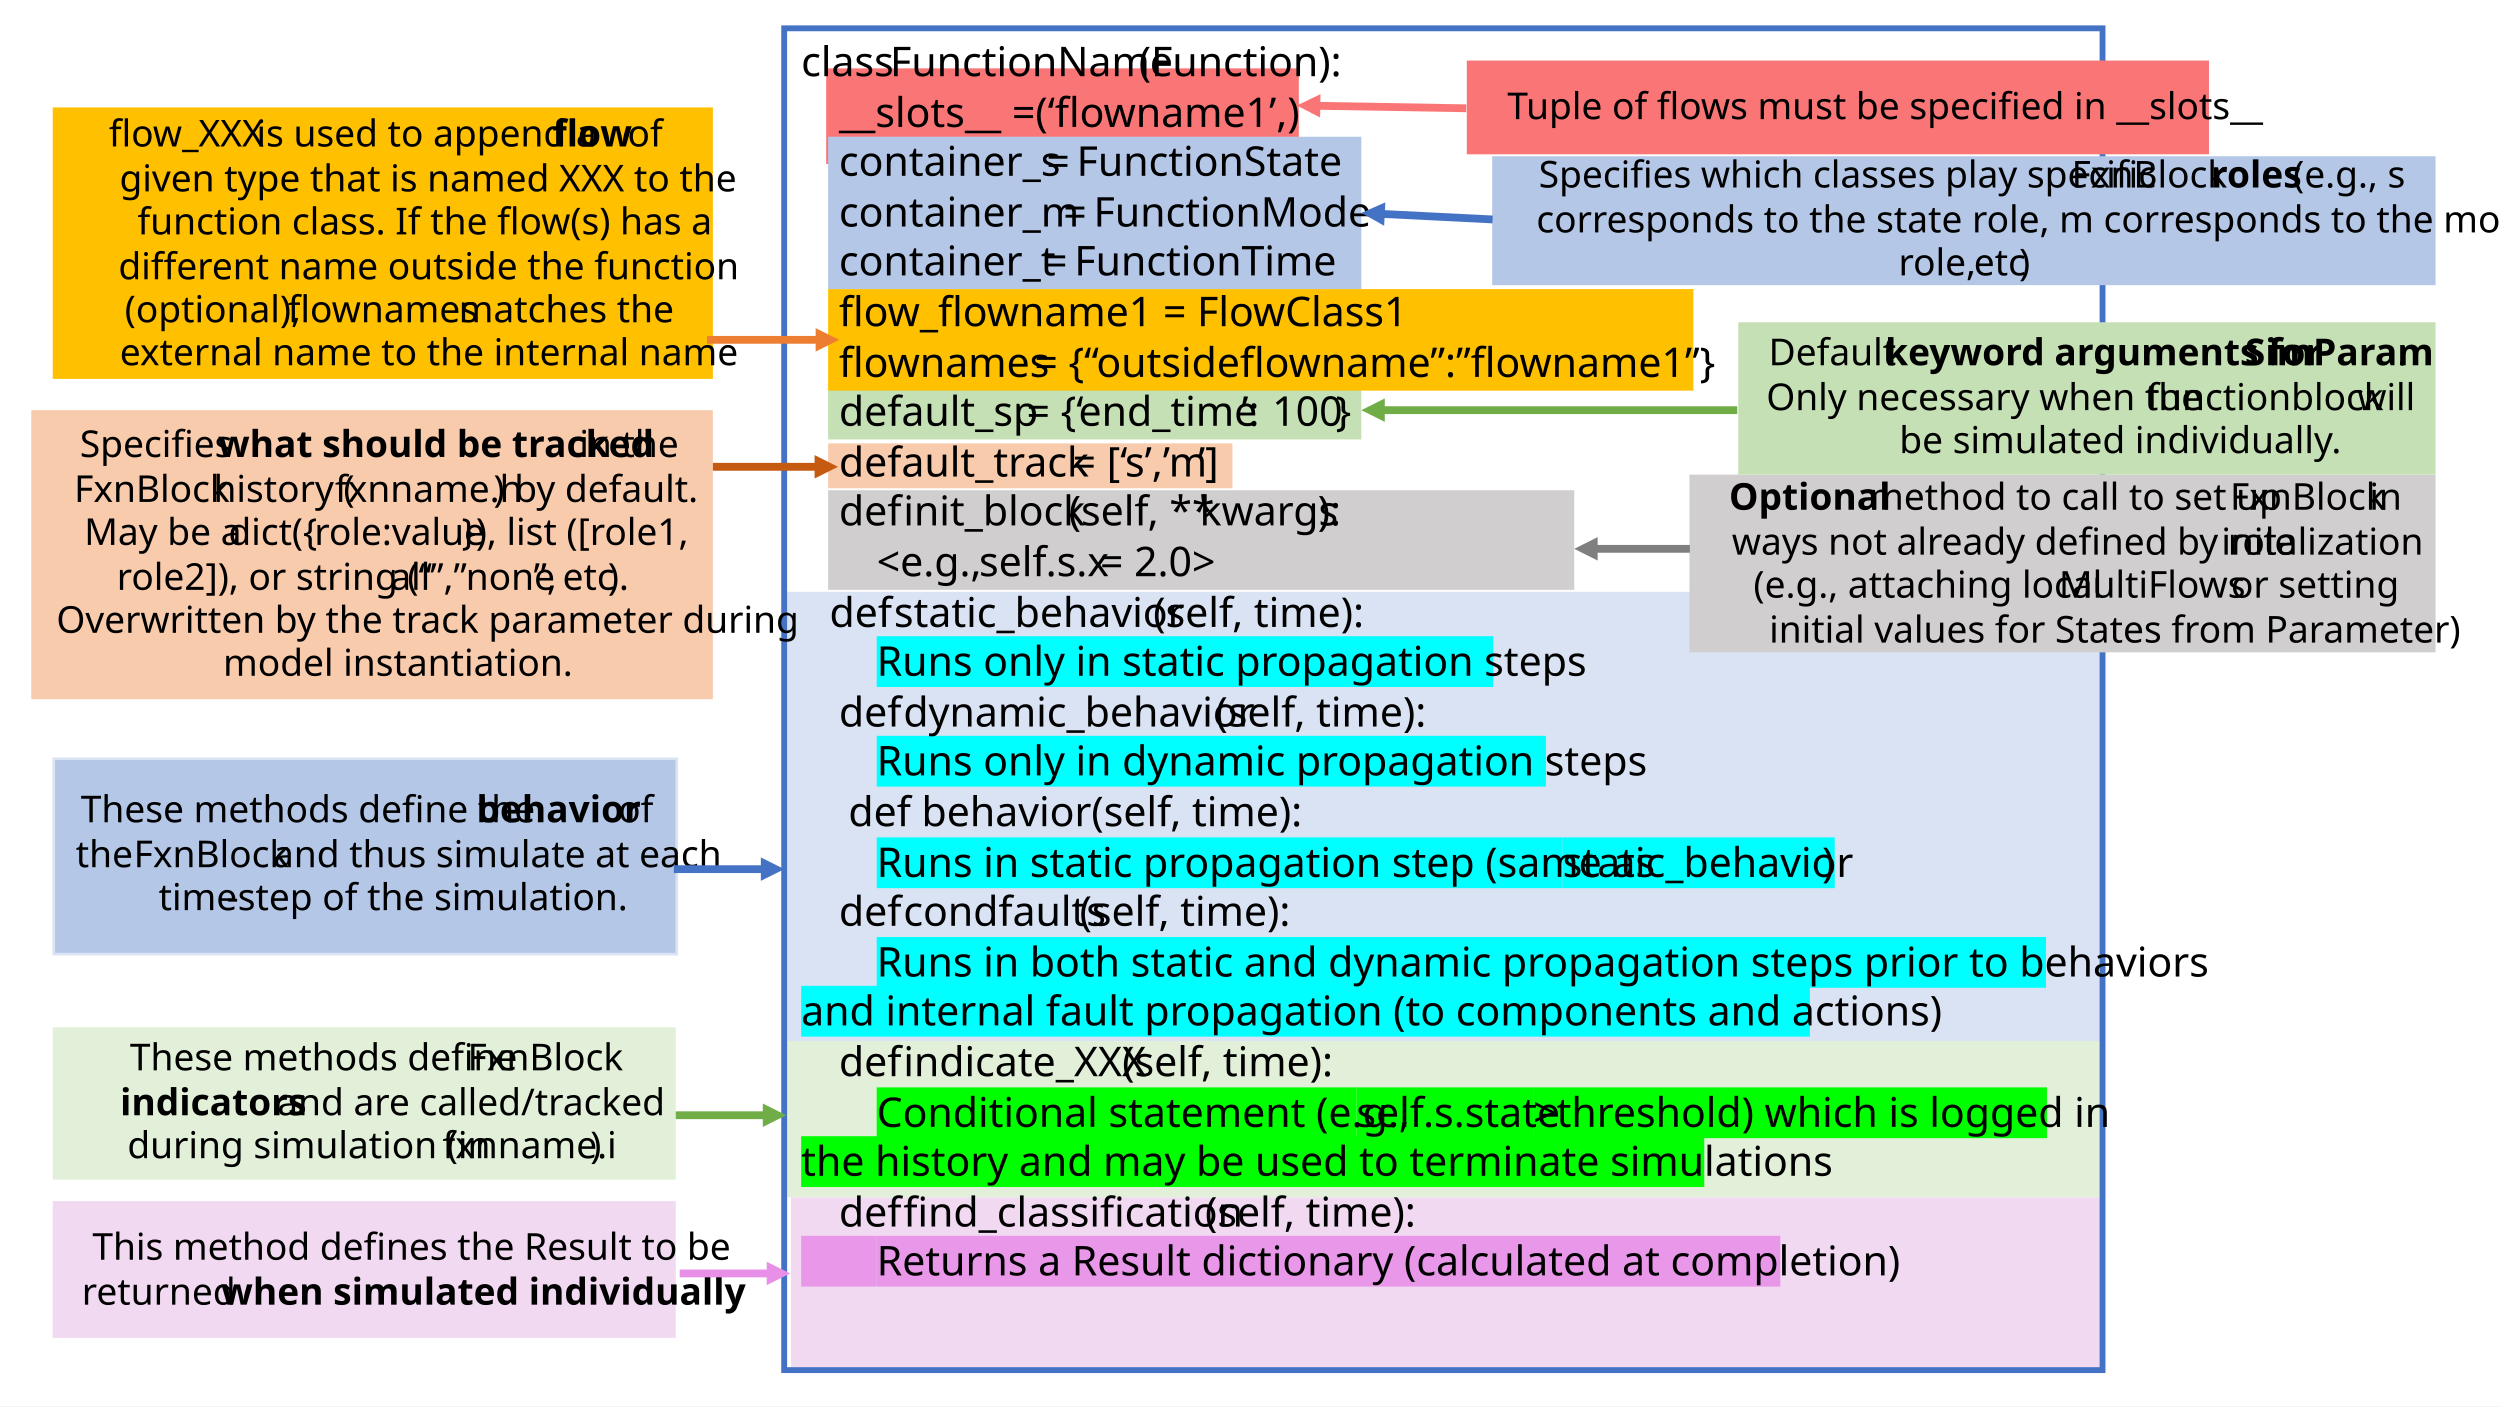
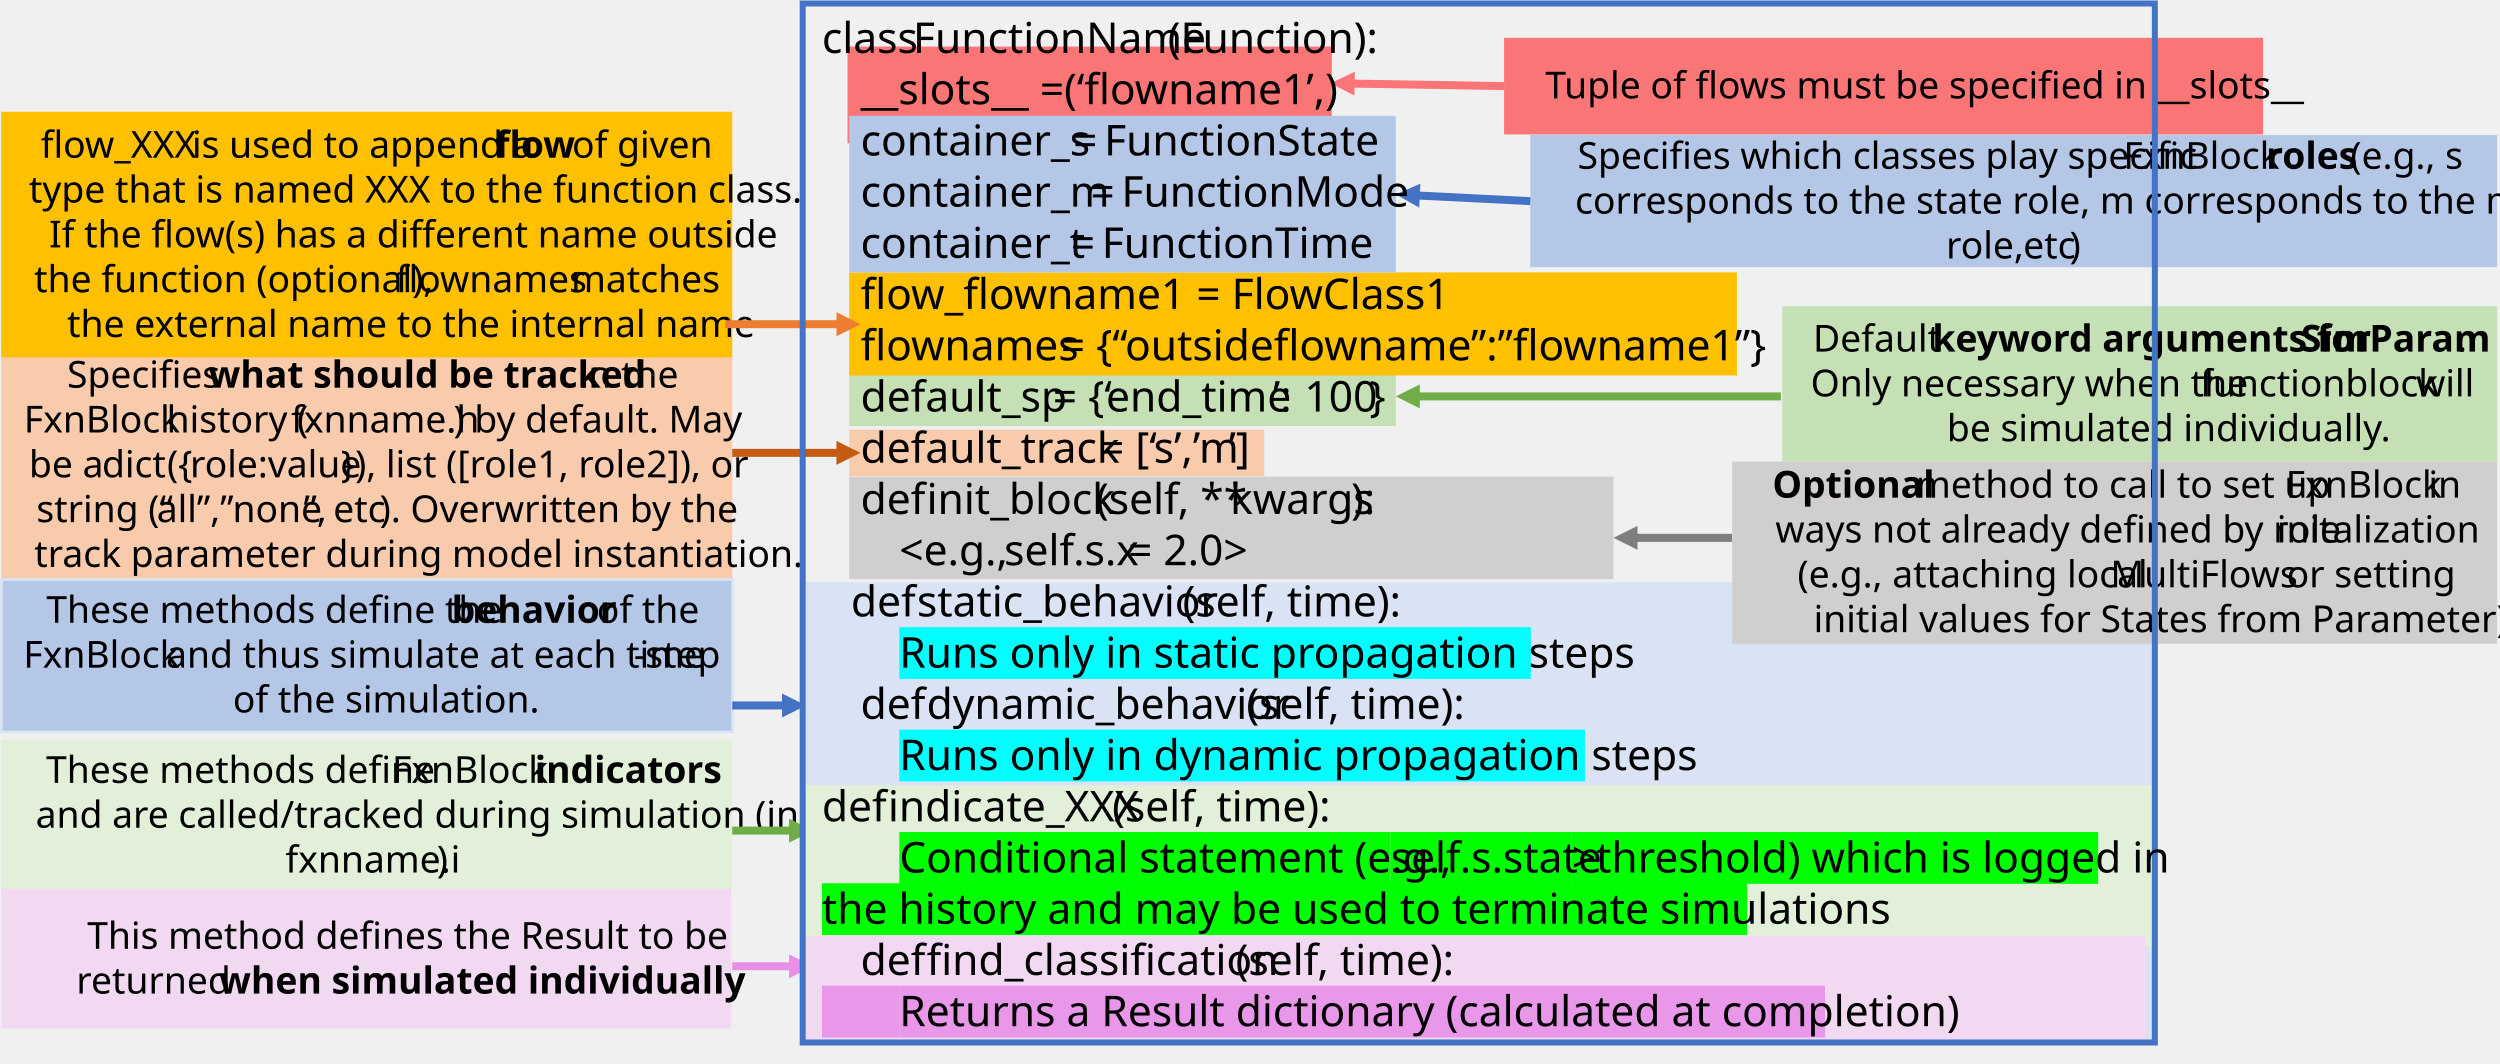
- <svg xmlns="http://www.w3.org/2000/svg" width="1280" height="720" overflow="hidden">
-   <g>
-     <rect x="0" y="0" width="1280" height="720" fill="#FFFFFF" />
-     <rect x="423" y="35" width="242" height="49" fill="#FA7676" />
-     <rect x="405" y="613" width="671" height="90" fill="#F1D9F1" />
-     <rect x="402" y="533" width="675" height="80" fill="#E2F0D9" />
-     <rect x="401" y="303" width="675" height="230" fill="#DAE3F3" />
-     <rect x="424" y="251" width="382" height="51" fill="#D0CECE" />
-     <rect x="424" y="227" width="207" height="23" fill="#F8CBAD" />
-     <rect x="424" y="197" width="273" height="28" fill="#C5E0B4" />
-     <rect x="424" y="148" width="443" height="52" fill="#FFC000" />
-     <rect x="424" y="70" width="273" height="78" fill="#B4C7E7" />
-     <rect x="401.5" y="14.5" width="675" height="687" stroke="#4472C4" stroke-width="3" stroke-miterlimit="8" fill="none" />
-     <path d="M448.872 325.741 764.492 325.741 764.492 351.741 448.872 351.741Z" fill="#00FFFF" fill-rule="evenodd" />
-     <path d="M448.872 376.741 791.525 376.741 791.525 402.741 448.872 402.741Z" fill="#00FFFF" fill-rule="evenodd" />
-     <path d="M448.872 428.741 800.099 428.741 800.099 454.741 448.872 454.741Z" fill="#00FFFF" fill-rule="evenodd" />
-     <path d="M800.099 428.741 932.879 428.741 932.879 454.741 800.099 454.741Z" fill="#00FFFF" fill-rule="evenodd" />
-     <path d="M932.878 428.741 939.378 428.741 939.378 454.741 932.878 454.741Z" fill="#00FFFF" fill-rule="evenodd" />
-     <path d="M448.872 479.741 1047.57 479.741 1047.57 505.741 448.872 505.741Z" fill="#00FFFF" fill-rule="evenodd" />
-     <path d="M410.205 504.741 926.665 504.741 926.665 530.741 410.205 530.741Z" fill="#00FFFF" fill-rule="evenodd" />
-     <path d="M448.872 556.741 694.472 556.741 694.472 582.741 448.872 582.741Z" fill="#00FF00" fill-rule="evenodd" />
-     <path d="M694.472 556.741 784.958 556.741 784.958 582.741 694.472 582.741Z" fill="#00FF00" fill-rule="evenodd" />
-     <path d="M784.958 556.741 1048.03 556.741 1048.03 582.741 784.958 582.741Z" fill="#00FF00" fill-rule="evenodd" />
-     <path d="M410.205 581.741 872.578 581.741 872.578 607.741 410.205 607.741Z" fill="#00FF00" fill-rule="evenodd" />
-     <path d="M410.205 632.741 448.872 632.741 448.872 658.741 410.205 658.741Z" fill="#E997E9" fill-rule="evenodd" />
-     <path d="M448.872 632.741 911.518 632.741 911.518 658.741 448.872 658.741Z" fill="#E997E9" fill-rule="evenodd" />
-     <text font-family="Calibri,Calibri_MSFontService,sans-serif" font-weight="400" font-size="21" transform="translate(410.205 39)">class</text>
-     <text font-family="Calibri,Calibri_MSFontService,sans-serif" font-weight="400" font-size="21" transform="translate(455.705 39)">FunctionName</text>
-     <text font-family="Calibri,Calibri_MSFontService,sans-serif" font-weight="400" font-size="21" transform="translate(583.038 39)">(Function):</text>
-     <text font-family="Calibri,Calibri_MSFontService,sans-serif" font-weight="400" font-size="21" transform="translate(429.538 65)">__slots__ =(‘flowname1’,)</text>
-     <text font-family="Calibri,Calibri_MSFontService,sans-serif" font-weight="400" font-size="21" transform="translate(429.538 90)">container_s</text>
-     <text font-family="Calibri,Calibri_MSFontService,sans-serif" font-weight="400" font-size="21" transform="translate(535.732 90)">=</text>
-     <text font-family="Calibri,Calibri_MSFontService,sans-serif" font-weight="400" font-size="21" transform="translate(551.232 90)">FunctionState</text>
-     <text font-family="Calibri,Calibri_MSFontService,sans-serif" font-weight="400" font-size="21" transform="translate(429.538 116)">container_m</text>
-     <text font-family="Calibri,Calibri_MSFontService,sans-serif" font-weight="400" font-size="21" transform="translate(544.398 116)">=</text>
-     <text font-family="Calibri,Calibri_MSFontService,sans-serif" font-weight="400" font-size="21" transform="translate(559.898 116)">FunctionMode</text>
-     <text font-family="Calibri,Calibri_MSFontService,sans-serif" font-weight="400" font-size="21" transform="translate(429.538 141)">container_t</text>
-     <text font-family="Calibri,Calibri_MSFontService,sans-serif" font-weight="400" font-size="21" transform="translate(534.565 141)">=</text>
-     <text font-family="Calibri,Calibri_MSFontService,sans-serif" font-weight="400" font-size="21" transform="translate(550.065 141)">FunctionTime</text>
-     <text font-family="Calibri,Calibri_MSFontService,sans-serif" font-weight="400" font-size="21" transform="translate(429.538 167)">flow_flowname1 = FlowClass1</text>
-     <text font-family="Calibri,Calibri_MSFontService,sans-serif" font-weight="400" font-size="21" transform="translate(429.538 193)">flownames</text>
-     <text font-family="Calibri,Calibri_MSFontService,sans-serif" font-weight="400" font-size="21" transform="translate(529.618 193)">= {“outsideflowname”:”flowname1”}</text>
-     <text font-family="Calibri,Calibri_MSFontService,sans-serif" font-weight="400" font-size="21" transform="translate(429.538 218)">default_sp</text>
-     <text font-family="Calibri,Calibri_MSFontService,sans-serif" font-weight="400" font-size="21" transform="translate(525.599 218)">= {‘</text>
-     <text font-family="Calibri,Calibri_MSFontService,sans-serif" font-weight="400" font-size="21" transform="translate(552.192 218)">end_time</text>
-     <text font-family="Calibri,Calibri_MSFontService,sans-serif" font-weight="400" font-size="21" transform="translate(635.525 218)">’:</text>
-     <text font-family="Calibri,Calibri_MSFontService,sans-serif" font-weight="400" font-size="21" transform="translate(651.358 218)">100</text>
-     <text font-family="Calibri,Calibri_MSFontService,sans-serif" font-weight="400" font-size="21" transform="translate(683.858 218)">}</text>
-     <text font-family="Calibri,Calibri_MSFontService,sans-serif" font-weight="400" font-size="21" transform="translate(429.538 244)">default_track</text>
-     <text font-family="Calibri,Calibri_MSFontService,sans-serif" font-weight="400" font-size="21" transform="translate(549.159 244)">= [‘</text>
-     <text font-family="Calibri,Calibri_MSFontService,sans-serif" font-weight="400" font-size="21" transform="translate(576.005 244)">s’,’m</text>
-     <text font-family="Calibri,Calibri_MSFontService,sans-serif" font-weight="400" font-size="21" transform="translate(613.352 244)">’]</text>
-     <text font-family="Calibri,Calibri_MSFontService,sans-serif" font-weight="400" font-size="21" transform="translate(429.538 269)">def</text>
-     <text font-family="Calibri,Calibri_MSFontService,sans-serif" font-weight="400" font-size="21" transform="translate(462.518 269)">init_block</text>
-     <text font-family="Calibri,Calibri_MSFontService,sans-serif" font-weight="400" font-size="21" transform="translate(547.185 269)">(self, **</text>
-     <text font-family="Calibri,Calibri_MSFontService,sans-serif" font-weight="400" font-size="21" transform="translate(614.205 269)">kwargs</text>
-     <text font-family="Calibri,Calibri_MSFontService,sans-serif" font-weight="400" font-size="21" transform="translate(674.672 269)">):</text>
-     <text font-family="Calibri,Calibri_MSFontService,sans-serif" font-weight="400" font-size="21" transform="translate(448.872 295)">&lt;e.g.,</text>
-     <text font-family="Calibri,Calibri_MSFontService,sans-serif" font-weight="400" font-size="21" transform="translate(501.265 295)">self.s.x</text>
-     <text font-family="Calibri,Calibri_MSFontService,sans-serif" font-weight="400" font-size="21" transform="translate(563.178 295)">= 2.0&gt;</text>
-     <text font-family="Calibri,Calibri_MSFontService,sans-serif" font-weight="400" font-size="21" transform="translate(424.705 321)">def</text>
-     <text font-family="Calibri,Calibri_MSFontService,sans-serif" font-weight="400" font-size="21" transform="translate(457.685 321)">static_behavior</text>
-     <text font-family="Calibri,Calibri_MSFontService,sans-serif" font-weight="400" font-size="21" transform="translate(590.465 321)">(self, time):</text>
-     <text font-family="Calibri,Calibri_MSFontService,sans-serif" font-weight="400" font-size="21" transform="translate(448.872 346)">Runs only in static propagation steps</text>
-     <text font-family="Calibri,Calibri_MSFontService,sans-serif" font-weight="400" font-size="21" transform="translate(429.538 372)">def</text>
-     <text font-family="Calibri,Calibri_MSFontService,sans-serif" font-weight="400" font-size="21" transform="translate(462.518 372)">dynamic_behavior</text>
-     <text font-family="Calibri,Calibri_MSFontService,sans-serif" font-weight="400" font-size="21" transform="translate(622.332 372)">(self, time):</text>
-     <text font-family="Calibri,Calibri_MSFontService,sans-serif" font-weight="400" font-size="21" transform="translate(448.872 397)">Runs only in dynamic propagation steps</text>
-     <text font-family="Calibri,Calibri_MSFontService,sans-serif" font-weight="400" font-size="21" transform="translate(434.372 423)">def behavior(self, time):</text>
-     <text font-family="Calibri,Calibri_MSFontService,sans-serif" font-weight="400" font-size="21" transform="translate(448.872 449)">Runs in static propagation step (same as</text>
-     <text font-family="Calibri,Calibri_MSFontService,sans-serif" font-weight="400" font-size="21" transform="translate(800.099 449)">static_behavior</text>
-     <text font-family="Calibri,Calibri_MSFontService,sans-serif" font-weight="400" font-size="21" transform="translate(932.878 449)">)</text>
-     <text font-family="Calibri,Calibri_MSFontService,sans-serif" font-weight="400" font-size="21" transform="translate(429.538 474)">def</text>
-     <text font-family="Calibri,Calibri_MSFontService,sans-serif" font-weight="400" font-size="21" transform="translate(462.518 474)">condfaults</text>
-     <text font-family="Calibri,Calibri_MSFontService,sans-serif" font-weight="400" font-size="21" transform="translate(552.752 474)">(self, time):</text>
-     <text font-family="Calibri,Calibri_MSFontService,sans-serif" font-weight="400" font-size="21" transform="translate(448.872 500)">Runs in both static and dynamic propagation steps prior to behaviors</text>
-     <text font-family="Calibri,Calibri_MSFontService,sans-serif" font-weight="400" font-size="21" transform="translate(410.205 525)">and internal fault propagation (to components and actions)</text>
-     <text font-family="Calibri,Calibri_MSFontService,sans-serif" font-weight="400" font-size="21" transform="translate(429.538 551)">def</text>
-     <text font-family="Calibri,Calibri_MSFontService,sans-serif" font-weight="400" font-size="21" transform="translate(462.518 551)">indicate_XXX</text>
-     <text font-family="Calibri,Calibri_MSFontService,sans-serif" font-weight="400" font-size="21" transform="translate(574.578 551)">(self, time):</text>
-     <text font-family="Calibri,Calibri_MSFontService,sans-serif" font-weight="400" font-size="21" transform="translate(448.872 577)">Conditional statement (e.g.,</text>
-     <text font-family="Calibri,Calibri_MSFontService,sans-serif" font-weight="400" font-size="21" transform="translate(694.472 577)">self.s.state</text>
-     <text font-family="Calibri,Calibri_MSFontService,sans-serif" font-weight="400" font-size="21" transform="translate(784.958 577)">&gt;threshold) which is logged in</text>
-     <text font-family="Calibri,Calibri_MSFontService,sans-serif" font-weight="400" font-size="21" transform="translate(410.205 602)">the history and may be used to terminate simulations</text>
-     <text font-family="Calibri,Calibri_MSFontService,sans-serif" font-weight="400" font-size="21" transform="translate(429.538 628)">def</text>
-     <text font-family="Calibri,Calibri_MSFontService,sans-serif" font-weight="400" font-size="21" transform="translate(462.518 628)">find_classification</text>
-     <text font-family="Calibri,Calibri_MSFontService,sans-serif" font-weight="400" font-size="21" transform="translate(616.972 628)">(self, time):</text>
-     <text font-family="Calibri,Calibri_MSFontService,sans-serif" font-weight="400" font-size="21" transform="translate(410.205 653)" />
-     <text font-family="Calibri,Calibri_MSFontService,sans-serif" font-weight="400" font-size="21" transform="translate(448.872 653)">Returns a Result dictionary (calculated at completion)</text>
-     <rect x="16" y="210" width="349" height="148" fill="#F8CBAD" />
-     <text font-family="Calibri,Calibri_MSFontService,sans-serif" font-weight="400" font-size="19" transform="translate(40.8801 234)">Specifies</text>
-     <text font-family="Calibri,Calibri_MSFontService,sans-serif" font-weight="700" font-size="19" transform="translate(111.547 234)">what should be tracked</text>
-     <text font-family="Calibri,Calibri_MSFontService,sans-serif" font-weight="400" font-size="19" transform="translate(296.613 234)">in the</text>
-     <text font-family="Calibri,Calibri_MSFontService,sans-serif" font-weight="400" font-size="19" transform="translate(37.9534 257)">FxnBlock</text>
-     <text font-family="Calibri,Calibri_MSFontService,sans-serif" font-weight="400" font-size="19" transform="translate(109.287 257)">history (</text>
-     <text font-family="Calibri,Calibri_MSFontService,sans-serif" font-weight="400" font-size="19" transform="translate(171.493 257)">fxnname.h</text>
-     <text font-family="Calibri,Calibri_MSFontService,sans-serif" font-weight="400" font-size="19" transform="translate(252.66 257)">) by default.</text>
-     <text font-family="Calibri,Calibri_MSFontService,sans-serif" font-weight="400" font-size="19" transform="translate(43.1268 279)">May be a</text>
-     <text font-family="Calibri,Calibri_MSFontService,sans-serif" font-weight="400" font-size="19" transform="translate(116.947 279)">dict</text>
-     <text font-family="Calibri,Calibri_MSFontService,sans-serif" font-weight="400" font-size="19" transform="translate(149.447 279)">({</text>
-     <text font-family="Calibri,Calibri_MSFontService,sans-serif" font-weight="400" font-size="19" transform="translate(160.947 279)">role:value</text>
-     <text font-family="Calibri,Calibri_MSFontService,sans-serif" font-weight="400" font-size="19" transform="translate(236.373 279)">}), list ([role1,</text>
-     <text font-family="Calibri,Calibri_MSFontService,sans-serif" font-weight="400" font-size="19" transform="translate(59.7868 302)">role2]), or string (“</text>
-     <text font-family="Calibri,Calibri_MSFontService,sans-serif" font-weight="400" font-size="19" transform="translate(199.827 302)">all”,”none</text>
-     <text font-family="Calibri,Calibri_MSFontService,sans-serif" font-weight="400" font-size="19" transform="translate(273.167 302)">”,</text>
-     <text font-family="Calibri,Calibri_MSFontService,sans-serif" font-weight="400" font-size="19" transform="translate(288.027 302)">etc</text>
-     <text font-family="Calibri,Calibri_MSFontService,sans-serif" font-weight="400" font-size="19" transform="translate(311.2 302)">).</text>
-     <text font-family="Calibri,Calibri_MSFontService,sans-serif" font-weight="400" font-size="19" transform="translate(28.8468 324)">Overwritten by the track parameter during</text>
-     <text font-family="Calibri,Calibri_MSFontService,sans-serif" font-weight="400" font-size="19" transform="translate(114.22 346)">model instantiation.</text>
-     <rect x="27" y="55" width="338" height="139" fill="#FFC000" />
-     <text font-family="Calibri,Calibri_MSFontService,sans-serif" font-weight="400" font-size="19" transform="translate(55.7226 75)">flow_XXX</text>
-     <text font-family="Calibri,Calibri_MSFontService,sans-serif" font-weight="400" font-size="19" transform="translate(131.316 75)">is used to append a</text>
-     <text font-family="Calibri,Calibri_MSFontService,sans-serif" font-weight="700" font-size="19" transform="translate(282.803 75)">flow</text>
-     <text font-family="Calibri,Calibri_MSFontService,sans-serif" font-weight="400" font-size="19" transform="translate(321.269 75)">of</text>
-     <text font-family="Calibri,Calibri_MSFontService,sans-serif" font-weight="400" font-size="19" transform="translate(61.1826 98)">given type that is named XXX to the</text>
-     <text font-family="Calibri,Calibri_MSFontService,sans-serif" font-weight="400" font-size="19" transform="translate(70.3693 120)">function class. If the flow(s) has a</text>
-     <text font-family="Calibri,Calibri_MSFontService,sans-serif" font-weight="400" font-size="19" transform="translate(60.616 143)">different name outside the function</text>
-     <text font-family="Calibri,Calibri_MSFontService,sans-serif" font-weight="400" font-size="19" transform="translate(63.856 165)">(optional),</text>
-     <text font-family="Calibri,Calibri_MSFontService,sans-serif" font-weight="400" font-size="19" transform="translate(147.276 165)">flownames</text>
-     <text font-family="Calibri,Calibri_MSFontService,sans-serif" font-weight="400" font-size="19" transform="translate(234.869 165)">matches the</text>
-     <text font-family="Calibri,Calibri_MSFontService,sans-serif" font-weight="400" font-size="19" transform="translate(61.3226 187)">external name to the internal name</text>
-     <rect x="764" y="80" width="483" height="66" fill="#B4C7E7" />
-     <text font-family="Calibri,Calibri_MSFontService,sans-serif" font-weight="400" font-size="19" transform="translate(787.831 96)">Specifies which classes play specific</text>
-     <text font-family="Calibri,Calibri_MSFontService,sans-serif" font-weight="400" font-size="19" transform="translate(1060.65 96)">FxnBlock</text>
-     <text font-family="Calibri,Calibri_MSFontService,sans-serif" font-weight="700" font-size="19" transform="translate(1131.98 96)">roles</text>
-     <text font-family="Calibri,Calibri_MSFontService,sans-serif" font-weight="400" font-size="19" transform="translate(1174.09 96)">(e.g., s</text>
-     <text font-family="Calibri,Calibri_MSFontService,sans-serif" font-weight="400" font-size="19" transform="translate(786.611 119)">corresponds to the state role, m corresponds to the mode</text>
-     <text font-family="Calibri,Calibri_MSFontService,sans-serif" font-weight="400" font-size="19" transform="translate(972.038 141)">role,</text>
-     <text font-family="Calibri,Calibri_MSFontService,sans-serif" font-weight="400" font-size="19" transform="translate(1010.57 141)">etc</text>
-     <text font-family="Calibri,Calibri_MSFontService,sans-serif" font-weight="400" font-size="19" transform="translate(1033.74 141)">)</text>
-     <rect x="865" y="243" width="382" height="91" fill="#D0CECE" />
-     <text font-family="Calibri,Calibri_MSFontService,sans-serif" font-weight="700" font-size="19" transform="translate(885.228 261)">Optional</text>
-     <text font-family="Calibri,Calibri_MSFontService,sans-serif" font-weight="400" font-size="19" transform="translate(956.988 261)">method to call to set up</text>
-     <text font-family="Calibri,Calibri_MSFontService,sans-serif" font-weight="400" font-size="19" transform="translate(1141.77 261)">FxnBlock</text>
-     <text font-family="Calibri,Calibri_MSFontService,sans-serif" font-weight="400" font-size="19" transform="translate(1213.11 261)">in</text>
-     <text font-family="Calibri,Calibri_MSFontService,sans-serif" font-weight="400" font-size="19" transform="translate(886.701 284)">ways not already defined by role</text>
-     <text font-family="Calibri,Calibri_MSFontService,sans-serif" font-weight="400" font-size="19" transform="translate(1137.33 284)">initalization</text>
-     <text font-family="Calibri,Calibri_MSFontService,sans-serif" font-weight="400" font-size="19" transform="translate(897.781 306)">(e.g., attaching local</text>
-     <text font-family="Calibri,Calibri_MSFontService,sans-serif" font-weight="400" font-size="19" transform="translate(1054.16 306)">MultiFlows</text>
-     <text font-family="Calibri,Calibri_MSFontService,sans-serif" font-weight="400" font-size="19" transform="translate(1142.25 306)">or setting</text>
-     <text font-family="Calibri,Calibri_MSFontService,sans-serif" font-weight="400" font-size="19" transform="translate(905.821 329)">initial values for States from Parameter)</text>
-     <path d="M764.13 114.362 706.888 111.497 707.087 107.502 764.33 110.367ZM708.685 115.592 697 109 709.285 103.607Z" fill="#4472C4" />
-     <path d="M362 172 419.612 172 419.612 176 362 176ZM417.612 168 429.612 174 417.612 180Z" fill="#ED7D31" />
-     <path d="M365 237 419.058 237 419.058 241 365 241ZM417.058 233 429.058 239 417.058 245Z" fill="#C55A11" />
-     <path d="M1.09096e-06-2 182.466-2 182.466 2-1.09096e-06 2ZM180.466-6 192.466 0 180.466 6Z" fill="#70AD47" transform="matrix(-1 0 0 1 889.466 210)" />
-     <path d="M3.54516e-06-2 49.228-2 49.228 2-3.54516e-06 2ZM47.228-6 59.228 0 47.228 6Z" fill="#7F7F7F" transform="matrix(-1 0 0 1 865.228 281)" />
-     <rect x="27.5" y="388.5" width="319" height="100" stroke="#DAE3F3" stroke-width="1.333" stroke-miterlimit="8" fill="#B4C7E7" />
-     <text font-family="Calibri,Calibri_MSFontService,sans-serif" font-weight="400" font-size="19" transform="translate(41.3535 421)">These methods define the</text>
-     <text font-family="Calibri,Calibri_MSFontService,sans-serif" font-weight="700" font-size="19" transform="translate(243.92 421)">behavior</text>
-     <text font-family="Calibri,Calibri_MSFontService,sans-serif" font-weight="400" font-size="19" transform="translate(316.487 421)">of</text>
-     <text font-family="Calibri,Calibri_MSFontService,sans-serif" font-weight="400" font-size="19" transform="translate(38.7735 444)">the</text>
-     <text font-family="Calibri,Calibri_MSFontService,sans-serif" font-weight="400" font-size="19" transform="translate(68.4402 444)">FxnBlock</text>
-     <text font-family="Calibri,Calibri_MSFontService,sans-serif" font-weight="400" font-size="19" transform="translate(139.773 444)">and thus simulate at each</text>
-     <text font-family="Calibri,Calibri_MSFontService,sans-serif" font-weight="400" font-size="19" transform="translate(81.2068 466)">time</text>
-     <text font-family="Calibri,Calibri_MSFontService,sans-serif" font-weight="400" font-size="19" transform="translate(116.04 466)">-</text>
-     <text font-family="Calibri,Calibri_MSFontService,sans-serif" font-weight="400" font-size="19" transform="translate(121.707 466)">step of the simulation.</text>
-     <path d="M345 443 391.557 443 391.557 447 345 447ZM389.557 439 401.557 445 389.557 451Z" fill="#4472C4" />
-     <rect x="27" y="526" width="319" height="78" fill="#E2F0D9" />
-     <text font-family="Calibri,Calibri_MSFontService,sans-serif" font-weight="400" font-size="19" transform="translate(66.4939 548)">These methods define</text>
-     <text font-family="Calibri,Calibri_MSFontService,sans-serif" font-weight="400" font-size="19" transform="translate(239.394 548)">FxnBlock</text>
-     <text font-family="Calibri,Calibri_MSFontService,sans-serif" font-weight="700" font-size="19" transform="translate(61.4806 571)">indicators</text>
-     <text font-family="Calibri,Calibri_MSFontService,sans-serif" font-weight="400" font-size="19" transform="translate(141.961 571)">and are called/tracked</text>
-     <text font-family="Calibri,Calibri_MSFontService,sans-serif" font-weight="400" font-size="19" transform="translate(65.2006 593)">during simulation (in</text>
-     <text font-family="Calibri,Calibri_MSFontService,sans-serif" font-weight="400" font-size="19" transform="translate(226.527 593)">fxnname.i</text>
-     <text font-family="Calibri,Calibri_MSFontService,sans-serif" font-weight="400" font-size="19" transform="translate(302.194 593)">)</text>
-     <rect x="890" y="165" width="357" height="78" fill="#C5E0B4" />
-     <text font-family="Calibri,Calibri_MSFontService,sans-serif" font-weight="400" font-size="19" transform="translate(905.529 187)">Default</text>
-     <text font-family="Calibri,Calibri_MSFontService,sans-serif" font-weight="700" font-size="19" transform="translate(965.162 187)">keyword arguments for</text>
-     <text font-family="Calibri,Calibri_MSFontService,sans-serif" font-weight="700" font-size="19" transform="translate(1149.36 187)">SimParam</text>
-     <text font-family="Calibri,Calibri_MSFontService,sans-serif" font-weight="400" font-size="19" transform="translate(1227.42 187)">.</text>
-     <text font-family="Calibri,Calibri_MSFontService,sans-serif" font-weight="400" font-size="19" transform="translate(904.342 210)">Only necessary when the</text>
-     <text font-family="Calibri,Calibri_MSFontService,sans-serif" font-weight="400" font-size="19" transform="translate(1098.94 210)">functionblock</text>
-     <text font-family="Calibri,Calibri_MSFontService,sans-serif" font-weight="400" font-size="19" transform="translate(1206.94 210)">will</text>
-     <text font-family="Calibri,Calibri_MSFontService,sans-serif" font-weight="400" font-size="19" transform="translate(972.442 232)">be simulated individually.</text>
-     <path d="M346 569 392.557 569 392.557 573 346 573ZM390.557 565 402.557 571 390.557 577Z" fill="#70AD47" />
-     <rect x="27" y="615" width="319" height="70" fill="#F1D9F1" />
-     <text font-family="Calibri,Calibri_MSFontService,sans-serif" font-weight="400" font-size="19" transform="translate(47.3002 645)">This method defines the Result to be</text>
-     <text font-family="Calibri,Calibri_MSFontService,sans-serif" font-weight="400" font-size="19" transform="translate(41.8735 668)">returned</text>
-     <text font-family="Calibri,Calibri_MSFontService,sans-serif" font-weight="700" font-size="19" transform="translate(113.193 668)">when simulated individually</text>
-     <path d="M348 650 394.557 650 394.557 654 348 654ZM392.557 646 404.557 652 392.557 658Z" fill="#E890E8" />
-     <rect x="751" y="31" width="380" height="48" fill="#FA7676" />
-     <text font-family="Calibri,Calibri_MSFontService,sans-serif" font-weight="400" font-size="19" transform="translate(771.748 61)">Tuple of flows must be specified in __slots__</text>
-     <path d="M750.708 57.442 673.965 56.166 674.032 52.166 750.775 53.443ZM675.899 60.199 664 54 676.098 48.2Z" fill="#FA7676" />
+ <svg xmlns="http://www.w3.org/2000/svg" width="4295" height="1827" xml:space="preserve" overflow="hidden">
+   <g transform="translate(2 -42)">
+     <rect x="1454" y="122" width="832" height="166" fill="#FA7676" />
+     <rect x="1380" y="1042" width="2320" height="791" fill="#DAE3F3" />
+     <rect x="1457" y="861" width="1313" height="176" fill="#D0CECE" />
+     <rect x="1457" y="780" width="713" height="80" fill="#F8CBAD" />
+     <rect x="1457" y="677" width="939" height="97" fill="#C5E0B4" />
+     <rect x="1457" y="510" width="1525" height="177" fill="#FFC000" />
+     <rect x="1457" y="241" width="939" height="269" fill="#B4C7E7" />
+     <rect x="0" y="643" width="1256" height="394" fill="#F8CBAD" />
+     <text font-family="Calibri,Calibri_MSFontService,sans-serif" font-weight="400" font-size="64" transform="matrix(1 0 0 1 113.181 708)">Specifies </text>
+     <text font-family="Calibri,Calibri_MSFontService,sans-serif" font-weight="700" font-size="64" transform="matrix(1 0 0 1 356.098 708)">what should be tracked</text>
+     <text font-family="Calibri,Calibri_MSFontService,sans-serif" font-weight="400" font-size="64" transform="matrix(1 0 0 1 992.265 708)">in the </text>
+     <text font-family="Calibri,Calibri_MSFontService,sans-serif" font-weight="400" font-size="64" transform="matrix(1 0 0 1 38.9771 785)">FxnBlock</text>
+     <text font-family="Calibri,Calibri_MSFontService,sans-serif" font-weight="400" font-size="64" transform="matrix(1 0 0 1 284.185 785)">history (</text>
+     <text font-family="Calibri,Calibri_MSFontService,sans-serif" font-weight="400" font-size="64" transform="matrix(1 0 0 1 498.021 785)">fxnname.h</text>
+     <text font-family="Calibri,Calibri_MSFontService,sans-serif" font-weight="400" font-size="64" transform="matrix(1 0 0 1 777.031 785)">) by default. May </text>
+     <text font-family="Calibri,Calibri_MSFontService,sans-serif" font-weight="400" font-size="64" transform="matrix(1 0 0 1 47.7771 862)">be a </text>
+     <text font-family="Calibri,Calibri_MSFontService,sans-serif" font-weight="400" font-size="64" transform="matrix(1 0 0 1 173.246 862)">dict</text>
+     <text font-family="Calibri,Calibri_MSFontService,sans-serif" font-weight="400" font-size="64" transform="matrix(1 0 0 1 284.965 862)">({</text>
+     <text font-family="Calibri,Calibri_MSFontService,sans-serif" font-weight="400" font-size="64" transform="matrix(1 0 0 1 324.496 862)">role:value</text>
+     <text font-family="Calibri,Calibri_MSFontService,sans-serif" font-weight="400" font-size="64" transform="matrix(1 0 0 1 583.775 862)">}), list ([role1, role2]), or </text>
+     <text font-family="Calibri,Calibri_MSFontService,sans-serif" font-weight="400" font-size="64" transform="matrix(1 0 0 1 60.45 939)">string (“</text>
+     <text font-family="Calibri,Calibri_MSFontService,sans-serif" font-weight="400" font-size="64" transform="matrix(1 0 0 1 267.296 939)">all”,”none</text>
+     <text font-family="Calibri,Calibri_MSFontService,sans-serif" font-weight="400" font-size="64" transform="matrix(1 0 0 1 519.402 939)">”, </text>
+     <text font-family="Calibri,Calibri_MSFontService,sans-serif" font-weight="400" font-size="64" transform="matrix(1 0 0 1 570.483 939)">etc</text>
+     <text font-family="Calibri,Calibri_MSFontService,sans-serif" font-weight="400" font-size="64" transform="matrix(1 0 0 1 650.142 939)">). Overwritten by the </text>
+     <text font-family="Calibri,Calibri_MSFontService,sans-serif" font-weight="400" font-size="64" transform="matrix(1 0 0 1 56.875 1016)">track parameter during model instantiation.</text>
+     <rect x="0" y="234" width="1256" height="422" fill="#FFC000" />
+     <text font-family="Calibri,Calibri_MSFontService,sans-serif" font-weight="400" font-size="64" transform="matrix(1 0 0 1 67.9553 313)">flow_XXX</text>
+     <text font-family="Calibri,Calibri_MSFontService,sans-serif" font-weight="400" font-size="64" transform="matrix(1 0 0 1 327.807 313)">is used to append a </text>
+     <text font-family="Calibri,Calibri_MSFontService,sans-serif" font-weight="700" font-size="64" transform="matrix(1 0 0 1 848.543 313)">flow </text>
+     <text font-family="Calibri,Calibri_MSFontService,sans-serif" font-weight="400" font-size="64" transform="matrix(1 0 0 1 980.772 313)">of given </text>
+     <text font-family="Calibri,Calibri_MSFontService,sans-serif" font-weight="400" font-size="64" transform="matrix(1 0 0 1 47.7199 390)">type that is named XXX to the function class. </text>
+     <text font-family="Calibri,Calibri_MSFontService,sans-serif" font-weight="400" font-size="64" transform="matrix(1 0 0 1 82.3011 467)">If the flow(s) has a different name outside </text>
+     <text font-family="Calibri,Calibri_MSFontService,sans-serif" font-weight="400" font-size="64" transform="matrix(1 0 0 1 56.6574 544)">the function (optional), </text>
+     <text font-family="Calibri,Calibri_MSFontService,sans-serif" font-weight="400" font-size="64" transform="matrix(1 0 0 1 677.997 544)">flownames</text>
+     <text font-family="Calibri,Calibri_MSFontService,sans-serif" font-weight="400" font-size="64" transform="matrix(1 0 0 1 979.099 544)">matches </text>
+     <text font-family="Calibri,Calibri_MSFontService,sans-serif" font-weight="400" font-size="64" transform="matrix(1 0 0 1 113.239 621)">the external name to the internal name</text>
+     <rect x="2627" y="274" width="1661" height="227" fill="#B4C7E7" />
+     <text font-family="Calibri,Calibri_MSFontService,sans-serif" font-weight="400" font-size="64" transform="matrix(1 0 0 1 2708.17 332)">Specifies which classes play specific </text>
+     <text font-family="Calibri,Calibri_MSFontService,sans-serif" font-weight="400" font-size="64" transform="matrix(1 0 0 1 3645.99 332)">FxnBlock</text>
+     <text font-family="Calibri,Calibri_MSFontService,sans-serif" font-weight="700" font-size="64" transform="matrix(1 0 0 1 3891.2 332)">roles </text>
+     <text font-family="Calibri,Calibri_MSFontService,sans-serif" font-weight="400" font-size="64" transform="matrix(1 0 0 1 4035.94 332)">(e.g., s </text>
+     <text font-family="Calibri,Calibri_MSFontService,sans-serif" font-weight="400" font-size="64" transform="matrix(1 0 0 1 2703.98 409)">corresponds to the state role, m corresponds to the mode </text>
+     <text font-family="Calibri,Calibri_MSFontService,sans-serif" font-weight="400" font-size="64" transform="matrix(1 0 0 1 3341.38 486)">role, </text>
+     <text font-family="Calibri,Calibri_MSFontService,sans-serif" font-weight="400" font-size="64" transform="matrix(1 0 0 1 3473.84 486)">etc</text>
+     <text font-family="Calibri,Calibri_MSFontService,sans-serif" font-weight="400" font-size="64" transform="matrix(1 0 0 1 3553.5 486)">)</text>
+     <rect x="2974" y="835" width="1314" height="313" fill="#D0CECE" />
+     <text font-family="Calibri,Calibri_MSFontService,sans-serif" font-weight="700" font-size="64" transform="matrix(1 0 0 1 3042.97 897)">Optional</text>
+     <text font-family="Calibri,Calibri_MSFontService,sans-serif" font-weight="400" font-size="64" transform="matrix(1 0 0 1 3289.65 897)">method to call to set up </text>
+     <text font-family="Calibri,Calibri_MSFontService,sans-serif" font-weight="400" font-size="64" transform="matrix(1 0 0 1 3924.85 897)">FxnBlock</text>
+     <text font-family="Calibri,Calibri_MSFontService,sans-serif" font-weight="400" font-size="64" transform="matrix(1 0 0 1 4170.06 897)">in </text>
+     <text font-family="Calibri,Calibri_MSFontService,sans-serif" font-weight="400" font-size="64" transform="matrix(1 0 0 1 3048.03 974)">ways not already defined by role </text>
+     <text font-family="Calibri,Calibri_MSFontService,sans-serif" font-weight="400" font-size="64" transform="matrix(1 0 0 1 3909.59 974)">initalization</text>
+     <text font-family="Calibri,Calibri_MSFontService,sans-serif" font-weight="400" font-size="64" transform="matrix(1 0 0 1 3086.12 1051)">(e.g., attaching local </text>
+     <text font-family="Calibri,Calibri_MSFontService,sans-serif" font-weight="400" font-size="64" transform="matrix(1 0 0 1 3623.68 1051)">MultiFlows</text>
+     <text font-family="Calibri,Calibri_MSFontService,sans-serif" font-weight="400" font-size="64" transform="matrix(1 0 0 1 3926.5 1051)">or setting </text>
+     <text font-family="Calibri,Calibri_MSFontService,sans-serif" font-weight="400" font-size="64" transform="matrix(1 0 0 1 3113.76 1128)">initial values for States from Parameter)</text>
+     <path d="M2626.76 394.431 2429.99 384.584 2430.68 370.852 2627.45 380.698ZM2436.17 398.661 2396 376 2438.23 357.462Z" fill="#4472C4" />
+     <path d="M1244 592.125 1442.04 592.125 1442.04 605.875 1244 605.875ZM1435.16 578.375 1476.41 599.001 1435.16 619.625Z" fill="#ED7D31" />
+     <path d="M1256 813.125 1441.83 813.125 1441.83 826.875 1256 826.875ZM1434.95 799.375 1476.2 820 1434.95 840.625Z" fill="#C55A11" />
+     <path d="M3.75019e-06-6.875 627.228-6.875 627.228 6.875-3.75019e-06 6.875ZM620.353-20.625 661.603 0 620.353 20.625Z" fill="#70AD47" transform="matrix(-1 0 0 1 3057.6 723)" />
+     <path d="M1.21865e-05-6.875 169.222-6.875 169.222 6.875-1.21865e-05 6.875ZM162.347-20.625 203.597 0 162.347 20.625Z" fill="#7F7F7F" transform="matrix(-1 0 0 1 2973.6 966)" />
+     <rect x="0.5" y="1037.5" width="1256" height="262" stroke="#DAE3F3" stroke-width="4.583" stroke-miterlimit="8" fill="#B4C7E7" />
+     <text font-family="Calibri,Calibri_MSFontService,sans-serif" font-weight="400" font-size="64" transform="matrix(1 0 0 1 77.5458 1112)">These methods define the </text>
+     <text font-family="Calibri,Calibri_MSFontService,sans-serif" font-weight="700" font-size="64" transform="matrix(1 0 0 1 773.869 1112)">behavior</text>
+     <text font-family="Calibri,Calibri_MSFontService,sans-serif" font-weight="400" font-size="64" transform="matrix(1 0 0 1 1023.32 1112)">of the </text>
+     <text font-family="Calibri,Calibri_MSFontService,sans-serif" font-weight="400" font-size="64" transform="matrix(1 0 0 1 38.1521 1189)">FxnBlock</text>
+     <text font-family="Calibri,Calibri_MSFontService,sans-serif" font-weight="400" font-size="64" transform="matrix(1 0 0 1 283.36 1189)">and thus simulate at each time</text>
+     <text font-family="Calibri,Calibri_MSFontService,sans-serif" font-weight="400" font-size="64" transform="matrix(1 0 0 1 1087 1189)">-</text>
+     <text font-family="Calibri,Calibri_MSFontService,sans-serif" font-weight="400" font-size="64" transform="matrix(1 0 0 1 1106.48 1189)">step </text>
+     <text font-family="Calibri,Calibri_MSFontService,sans-serif" font-weight="400" font-size="64" transform="matrix(1 0 0 1 398.035 1266)">of the simulation. </text>
+     <path d="M1256 1247.12 1348.35 1247.13 1348.35 1260.88 1256 1260.88ZM1341.48 1233.38 1382.73 1254 1341.48 1274.63Z" fill="#4472C4" />
+     <rect x="0" y="1313" width="1256" height="259" fill="#E2F0D9" />
+     <text font-family="Calibri,Calibri_MSFontService,sans-serif" font-weight="400" font-size="64" transform="matrix(1 0 0 1 77.1108 1387)">These methods define </text>
+     <text font-family="Calibri,Calibri_MSFontService,sans-serif" font-weight="400" font-size="64" transform="matrix(1 0 0 1 671.455 1387)">FxnBlock</text>
+     <text font-family="Calibri,Calibri_MSFontService,sans-serif" font-weight="700" font-size="64" transform="matrix(1 0 0 1 916.663 1387)">indicators</text>
+     <text font-family="Calibri,Calibri_MSFontService,sans-serif" font-weight="400" font-size="64" transform="matrix(1 0 0 1 59.2358 1464)">and are called/tracked during simulation (in </text>
+     <text font-family="Calibri,Calibri_MSFontService,sans-serif" font-weight="400" font-size="64" transform="matrix(1 0 0 1 488.259 1541)">fxnname.i</text>
+     <text font-family="Calibri,Calibri_MSFontService,sans-serif" font-weight="400" font-size="64" transform="matrix(1 0 0 1 748.363 1541)">)</text>
+     <rect x="3060" y="568" width="1228" height="267" fill="#C5E0B4" />
+     <text font-family="Calibri,Calibri_MSFontService,sans-serif" font-weight="400" font-size="64" transform="matrix(1 0 0 1 3112.75 646)">Default </text>
+     <text font-family="Calibri,Calibri_MSFontService,sans-serif" font-weight="700" font-size="64" transform="matrix(1 0 0 1 3317.74 646)">keyword arguments for </text>
+     <text font-family="Calibri,Calibri_MSFontService,sans-serif" font-weight="700" font-size="64" transform="matrix(1 0 0 1 3950.93 646)">SimParam</text>
+     <text font-family="Calibri,Calibri_MSFontService,sans-serif" font-weight="400" font-size="64" transform="matrix(1 0 0 1 4219.24 646)">. </text>
+     <text font-family="Calibri,Calibri_MSFontService,sans-serif" font-weight="400" font-size="64" transform="matrix(1 0 0 1 3108.68 723)">Only necessary when the </text>
+     <text font-family="Calibri,Calibri_MSFontService,sans-serif" font-weight="400" font-size="64" transform="matrix(1 0 0 1 3777.59 723)">functionblock</text>
+     <text font-family="Calibri,Calibri_MSFontService,sans-serif" font-weight="400" font-size="64" transform="matrix(1 0 0 1 4148.84 723)">will </text>
+     <text font-family="Calibri,Calibri_MSFontService,sans-serif" font-weight="400" font-size="64" transform="matrix(1 0 0 1 3342.77 800)">be simulated individually.</text>
+     <path d="M1256 1462.12 1360.5 1462.13 1360.5 1475.88 1256 1475.87ZM1353.62 1448.38 1394.87 1469 1353.62 1489.63Z" fill="#70AD47" />
+     <rect x="0" y="1569" width="1254" height="240" fill="#F1D9F1" />
+     <text font-family="Calibri,Calibri_MSFontService,sans-serif" font-weight="400" font-size="64" transform="matrix(1 0 0 1 147.821 1672)">This method defines the Result to be </text>
+     <text font-family="Calibri,Calibri_MSFontService,sans-serif" font-weight="400" font-size="64" transform="matrix(1 0 0 1 129.144 1749)">returned </text>
+     <text font-family="Calibri,Calibri_MSFontService,sans-serif" font-weight="700" font-size="64" transform="matrix(1 0 0 1 374.306 1749)">when simulated individually</text>
+     <path d="M1256 1695.12 1360.5 1695.13 1360.5 1708.88 1256 1708.87ZM1353.62 1681.38 1394.87 1702 1353.62 1722.63Z" fill="#E890E8" />
+     <rect x="2582" y="107" width="1304" height="166" fill="#FA7676" />
+     <text font-family="Calibri,Calibri_MSFontService,sans-serif" font-weight="400" font-size="64" transform="matrix(1 0 0 1 2652.88 211)">Tuple of flows must be specified in __slots__</text>
+     <path d="M2582.06 196.832 2318.26 192.445 2318.48 178.697 2582.29 183.083ZM2324.9 206.308 2284 185 2325.59 165.064Z" fill="#FA7676" />
+     <rect x="1378" y="1391" width="2321" height="278" fill="#E2F0D9" />
+     <rect x="1377" y="1650" width="2307" height="183" fill="#F1D9F1" />
+     <rect x="1377" y="48" width="2323" height="1785" stroke="#4472C4" stroke-width="10.312" stroke-miterlimit="8" fill="none" />
+     <path d="M1543 1119.42 2627.94 1119.42 2627.94 1208.42 1543 1208.42Z" fill="#00FFFF" fill-rule="evenodd" />
+     <path d="M1543 1295.42 2720.87 1295.42 2720.87 1384.42 1543 1384.42Z" fill="#00FFFF" fill-rule="evenodd" />
+     <path d="M1543 1471.42 2387.25 1471.42 2387.25 1560.42 1543 1560.42Z" fill="#00FF00" fill-rule="evenodd" />
+     <path d="M2387.25 1471.42 2698.29 1471.42 2698.29 1560.42 2387.25 1560.42Z" fill="#00FF00" fill-rule="evenodd" />
+     <path d="M2698.29 1471.42 3602.61 1471.42 3602.61 1560.42 2698.29 1560.42Z" fill="#00FF00" fill-rule="evenodd" />
+     <path d="M1410.08 1559.42 2999.49 1559.42 2999.49 1648.42 1410.08 1648.42Z" fill="#00FF00" fill-rule="evenodd" />
+     <path d="M1410.08 1735.42 1543 1735.42 1543 1824.42 1410.08 1824.42Z" fill="#E997E9" fill-rule="evenodd" />
+     <path d="M1543 1735.42 3133.34 1735.42 3133.34 1824.42 1543 1824.42Z" fill="#E997E9" fill-rule="evenodd" />
+     <text font-family="Calibri,Calibri_MSFontService,sans-serif" font-weight="400" font-size="73" transform="matrix(1 0 0 1 1410.08 133)">class </text>
+     <text font-family="Calibri,Calibri_MSFontService,sans-serif" font-weight="400" font-size="73" transform="matrix(1 0 0 1 1566.49 133)">FunctionName</text>
+     <text font-family="Calibri,Calibri_MSFontService,sans-serif" font-weight="400" font-size="73" transform="matrix(1 0 0 1 2004.19 133)">(Function):</text>
+     <text font-family="Calibri,Calibri_MSFontService,sans-serif" font-weight="400" font-size="73" transform="matrix(1 0 0 1 1476.54 221)">__slots__ =(‘flowname1’,)</text>
+     <text font-family="Calibri,Calibri_MSFontService,sans-serif" font-weight="400" font-size="73" transform="matrix(1 0 0 1 1476.54 309)">container_s</text>
+     <text font-family="Calibri,Calibri_MSFontService,sans-serif" font-weight="400" font-size="73" transform="matrix(1 0 0 1 1841.58 309)">= </text>
+     <text font-family="Calibri,Calibri_MSFontService,sans-serif" font-weight="400" font-size="73" transform="matrix(1 0 0 1 1894.86 309)">FunctionState</text>
+     <text font-family="Calibri,Calibri_MSFontService,sans-serif" font-weight="400" font-size="73" transform="matrix(1 0 0 1 1476.54 397)">container_m</text>
+     <text font-family="Calibri,Calibri_MSFontService,sans-serif" font-weight="400" font-size="73" transform="matrix(1 0 0 1 1871.37 397)">= </text>
+     <text font-family="Calibri,Calibri_MSFontService,sans-serif" font-weight="400" font-size="73" transform="matrix(1 0 0 1 1924.65 397)">FunctionMode</text>
+     <text font-family="Calibri,Calibri_MSFontService,sans-serif" font-weight="400" font-size="73" transform="matrix(1 0 0 1 1476.54 485)">container_t</text>
+     <text font-family="Calibri,Calibri_MSFontService,sans-serif" font-weight="400" font-size="73" transform="matrix(1 0 0 1 1837.57 485)">= </text>
+     <text font-family="Calibri,Calibri_MSFontService,sans-serif" font-weight="400" font-size="73" transform="matrix(1 0 0 1 1890.85 485)">FunctionTime</text>
+     <text font-family="Calibri,Calibri_MSFontService,sans-serif" font-weight="400" font-size="73" transform="matrix(1 0 0 1 1476.54 573)">flow_flowname1 = FlowClass1</text>
+     <text font-family="Calibri,Calibri_MSFontService,sans-serif" font-weight="400" font-size="73" transform="matrix(1 0 0 1 1476.54 661)">flownames</text>
+     <text font-family="Calibri,Calibri_MSFontService,sans-serif" font-weight="400" font-size="73" transform="matrix(1 0 0 1 1820.56 661)">= {“outsideflowname”:”flowname1”}</text>
+     <text font-family="Calibri,Calibri_MSFontService,sans-serif" font-weight="400" font-size="73" transform="matrix(1 0 0 1 1476.54 749)">default_sp</text>
+     <text font-family="Calibri,Calibri_MSFontService,sans-serif" font-weight="400" font-size="73" transform="matrix(1 0 0 1 1806.74 749)">= {‘</text>
+     <text font-family="Calibri,Calibri_MSFontService,sans-serif" font-weight="400" font-size="73" transform="matrix(1 0 0 1 1898.16 749)">end_time</text>
+     <text font-family="Calibri,Calibri_MSFontService,sans-serif" font-weight="400" font-size="73" transform="matrix(1 0 0 1 2184.62 749)">’: </text>
+     <text font-family="Calibri,Calibri_MSFontService,sans-serif" font-weight="400" font-size="73" transform="matrix(1 0 0 1 2239.04 749)">100</text>
+     <text font-family="Calibri,Calibri_MSFontService,sans-serif" font-weight="400" font-size="73" transform="matrix(1 0 0 1 2350.76 749)">}</text>
+     <text font-family="Calibri,Calibri_MSFontService,sans-serif" font-weight="400" font-size="73" transform="matrix(1 0 0 1 1476.54 837)">default_track</text>
+     <text font-family="Calibri,Calibri_MSFontService,sans-serif" font-weight="400" font-size="73" transform="matrix(1 0 0 1 1887.73 837)">= [‘</text>
+     <text font-family="Calibri,Calibri_MSFontService,sans-serif" font-weight="400" font-size="73" transform="matrix(1 0 0 1 1980.02 837)">s’,’m</text>
+     <text font-family="Calibri,Calibri_MSFontService,sans-serif" font-weight="400" font-size="73" transform="matrix(1 0 0 1 2108.4 837)">’]</text>
+     <text font-family="Calibri,Calibri_MSFontService,sans-serif" font-weight="400" font-size="73" transform="matrix(1 0 0 1 1476.54 925)">def </text>
+     <text font-family="Calibri,Calibri_MSFontService,sans-serif" font-weight="400" font-size="73" transform="matrix(1 0 0 1 1589.91 925)">init_block</text>
+     <text font-family="Calibri,Calibri_MSFontService,sans-serif" font-weight="400" font-size="73" transform="matrix(1 0 0 1 1880.95 925)">(self, **</text>
+     <text font-family="Calibri,Calibri_MSFontService,sans-serif" font-weight="400" font-size="73" transform="matrix(1 0 0 1 2111.33 925)">kwargs</text>
+     <text font-family="Calibri,Calibri_MSFontService,sans-serif" font-weight="400" font-size="73" transform="matrix(1 0 0 1 2319.18 925)">):</text>
+     <text font-family="Calibri,Calibri_MSFontService,sans-serif" font-weight="400" font-size="73" transform="matrix(1 0 0 1 1543 1013)">&lt;e.g., </text>
+     <text font-family="Calibri,Calibri_MSFontService,sans-serif" font-weight="400" font-size="73" transform="matrix(1 0 0 1 1723.1 1013)">self.s.x</text>
+     <text font-family="Calibri,Calibri_MSFontService,sans-serif" font-weight="400" font-size="73" transform="matrix(1 0 0 1 1935.93 1013)">= 2.0&gt;</text>
+     <text font-family="Calibri,Calibri_MSFontService,sans-serif" font-weight="400" font-size="73" transform="matrix(1 0 0 1 1459.92 1101)">def </text>
+     <text font-family="Calibri,Calibri_MSFontService,sans-serif" font-weight="400" font-size="73" transform="matrix(1 0 0 1 1573.29 1101)">static_behavior</text>
+     <text font-family="Calibri,Calibri_MSFontService,sans-serif" font-weight="400" font-size="73" transform="matrix(1 0 0 1 2029.72 1101)">(self, time):</text>
+     <text font-family="Calibri,Calibri_MSFontService,sans-serif" font-weight="400" font-size="73" transform="matrix(1 0 0 1 1543 1189)">Runs only in static propagation steps</text>
+     <text font-family="Calibri,Calibri_MSFontService,sans-serif" font-weight="400" font-size="73" transform="matrix(1 0 0 1 1476.54 1277)">def </text>
+     <text font-family="Calibri,Calibri_MSFontService,sans-serif" font-weight="400" font-size="73" transform="matrix(1 0 0 1 1589.91 1277)">dynamic_behavior</text>
+     <text font-family="Calibri,Calibri_MSFontService,sans-serif" font-weight="400" font-size="73" transform="matrix(1 0 0 1 2139.27 1277)">(self, time):</text>
+     <text font-family="Calibri,Calibri_MSFontService,sans-serif" font-weight="400" font-size="73" transform="matrix(1 0 0 1 1543 1365)">Runs only in dynamic propagation steps</text>
+     <text font-family="Calibri,Calibri_MSFontService,sans-serif" font-weight="400" font-size="73" transform="matrix(1 0 0 1 1410.08 1453)">def </text>
+     <text font-family="Calibri,Calibri_MSFontService,sans-serif" font-weight="400" font-size="73" transform="matrix(1 0 0 1 1523.45 1453)">indicate_XXX</text>
+     <text font-family="Calibri,Calibri_MSFontService,sans-serif" font-weight="400" font-size="73" transform="matrix(1 0 0 1 1908.66 1453)">(self, time):</text>
+     <text font-family="Calibri,Calibri_MSFontService,sans-serif" font-weight="400" font-size="73" transform="matrix(1 0 0 1 1543 1541)">Conditional statement (e.g., </text>
+     <text font-family="Calibri,Calibri_MSFontService,sans-serif" font-weight="400" font-size="73" transform="matrix(1 0 0 1 2387.25 1541)">self.s.state</text>
+     <text font-family="Calibri,Calibri_MSFontService,sans-serif" font-weight="400" font-size="73" transform="matrix(1 0 0 1 2698.29 1541)">&gt;threshold) which is logged in </text>
+     <text font-family="Calibri,Calibri_MSFontService,sans-serif" font-weight="400" font-size="73" transform="matrix(1 0 0 1 1410.08 1629)">the history and may be used to terminate simulations</text>
+     <text font-family="Calibri,Calibri_MSFontService,sans-serif" font-weight="400" font-size="73" transform="matrix(1 0 0 1 1476.54 1717)">def </text>
+     <text font-family="Calibri,Calibri_MSFontService,sans-serif" font-weight="400" font-size="73" transform="matrix(1 0 0 1 1589.91 1717)">find_classification</text>
+     <text font-family="Calibri,Calibri_MSFontService,sans-serif" font-weight="400" font-size="73" transform="matrix(1 0 0 1 2120.84 1717)">(self, time):</text>
+     <text font-family="Calibri,Calibri_MSFontService,sans-serif" font-weight="400" font-size="73" transform="matrix(1 0 0 1 1410.08 1805)">        </text>
+     <text font-family="Calibri,Calibri_MSFontService,sans-serif" font-weight="400" font-size="73" transform="matrix(1 0 0 1 1543 1805)">Returns a Result dictionary (calculated at completion)</text>
  </g>
</svg>
